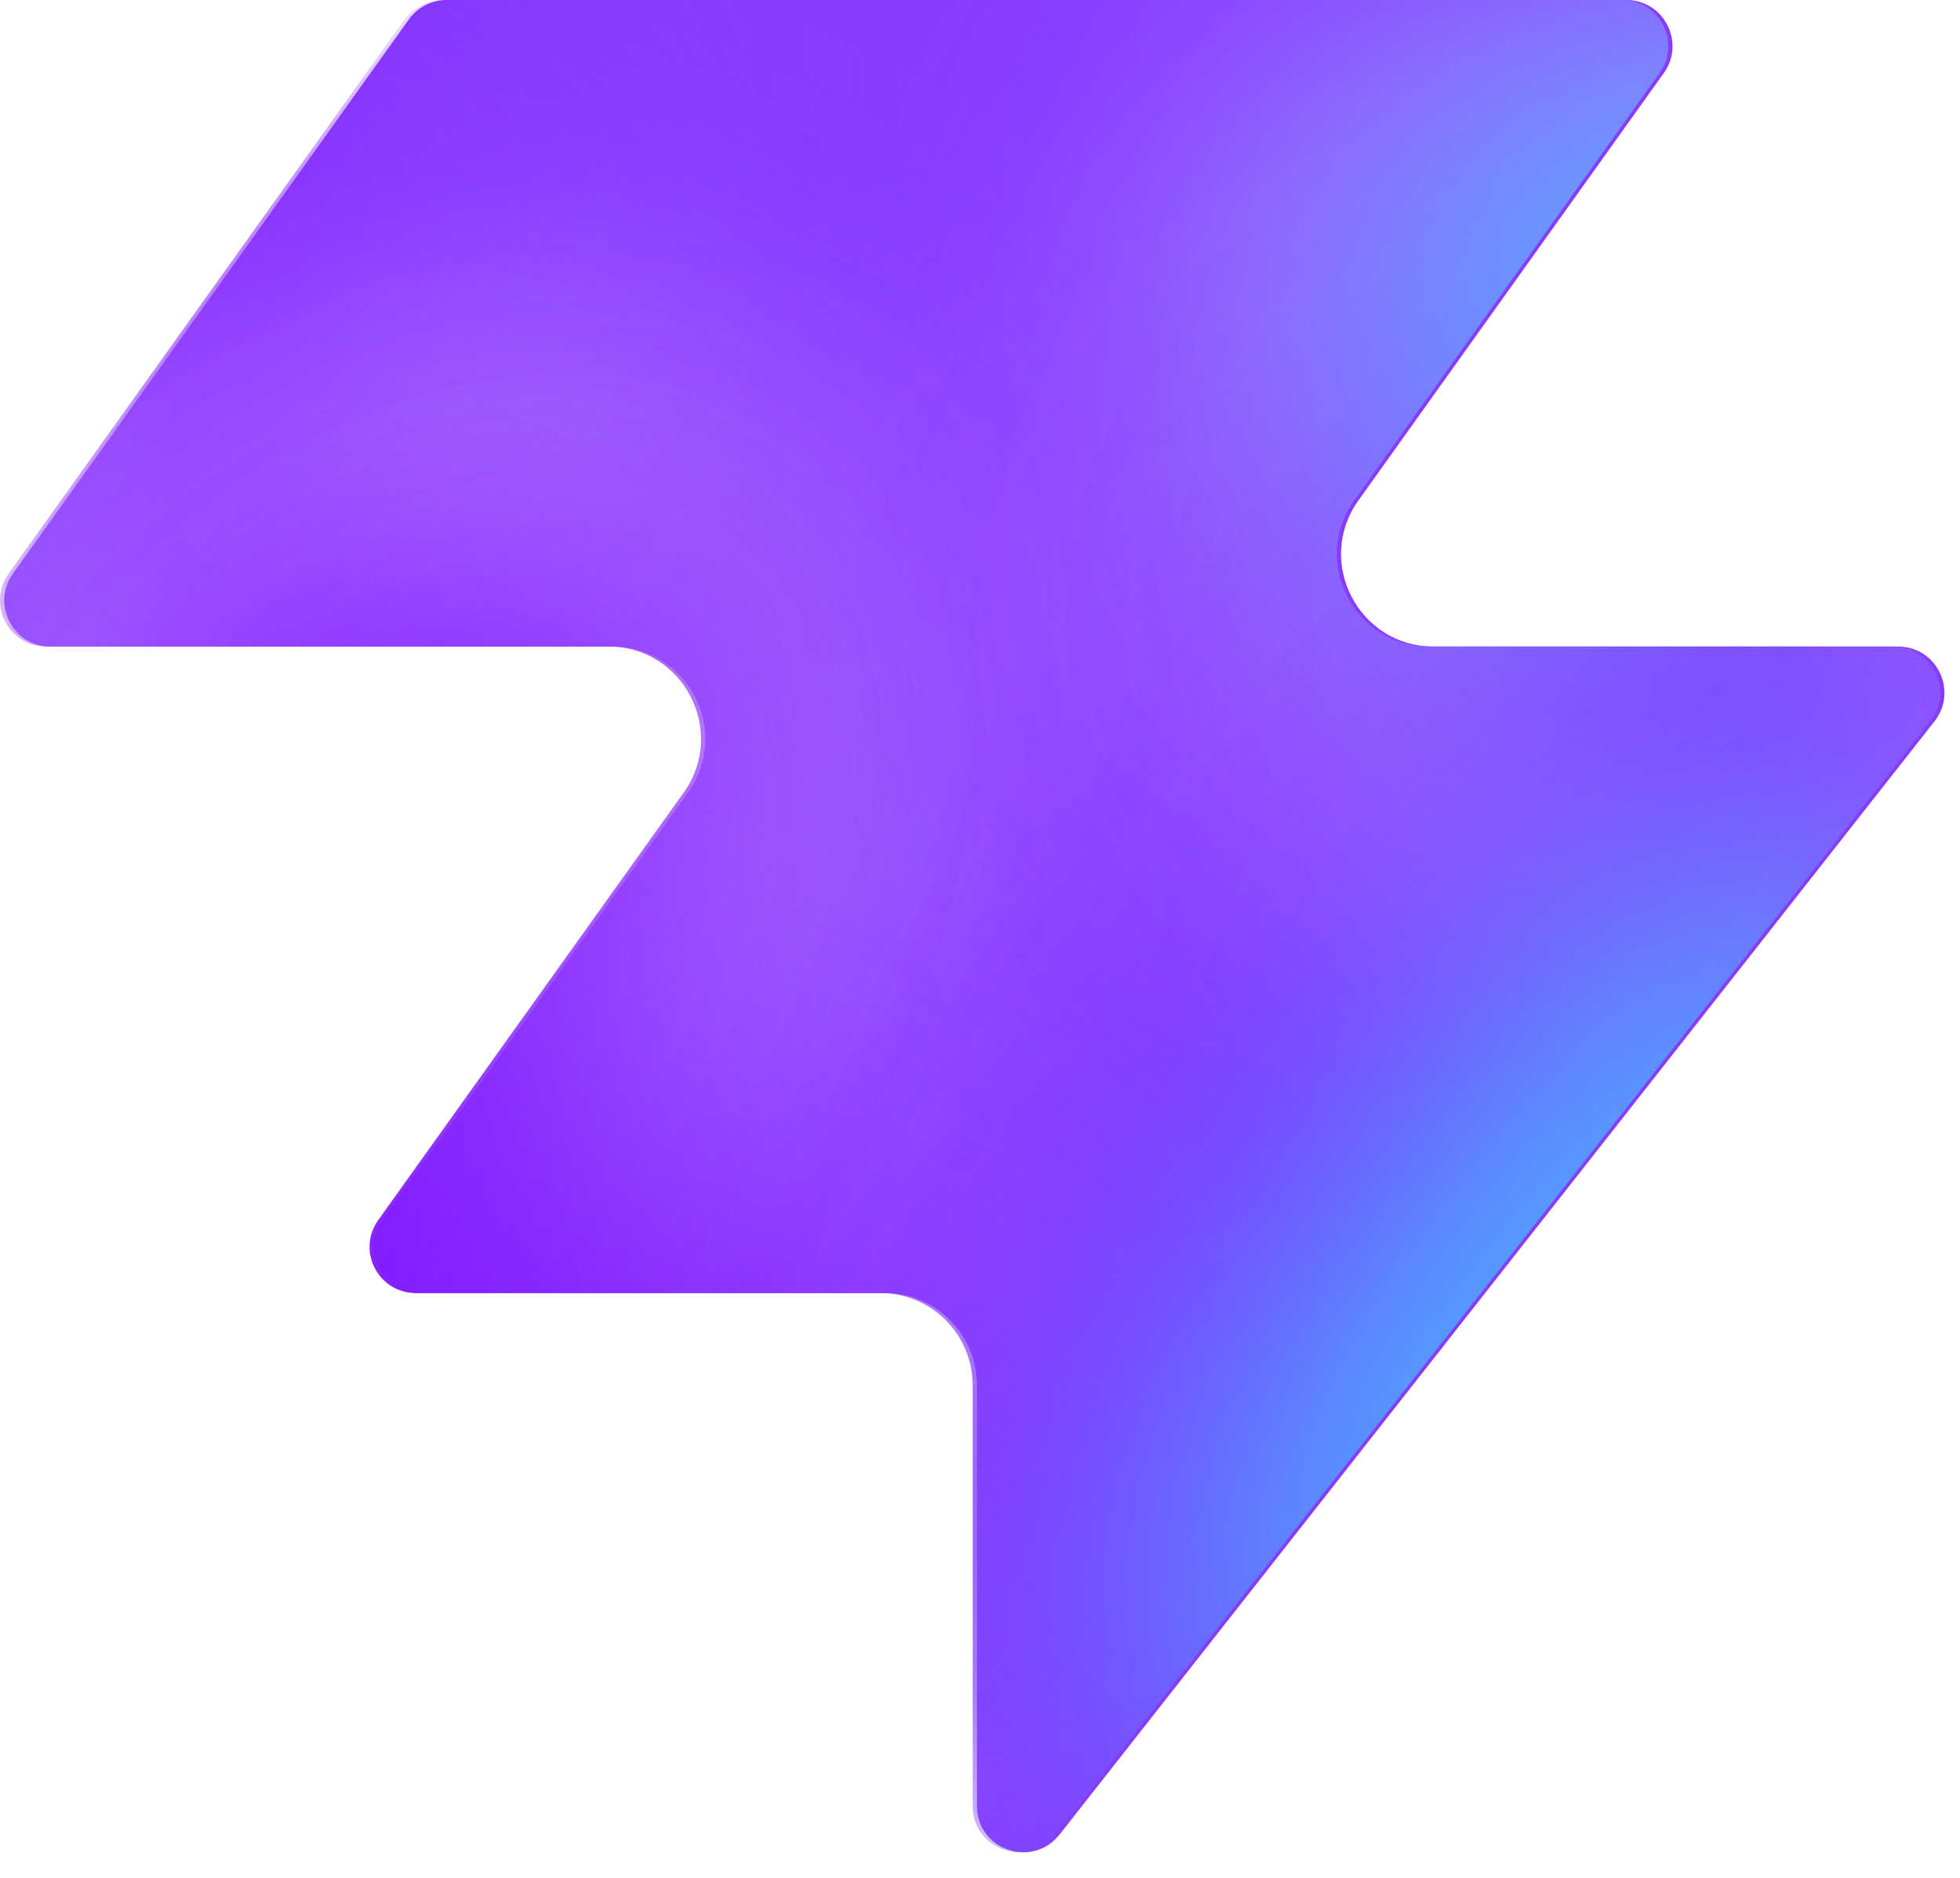
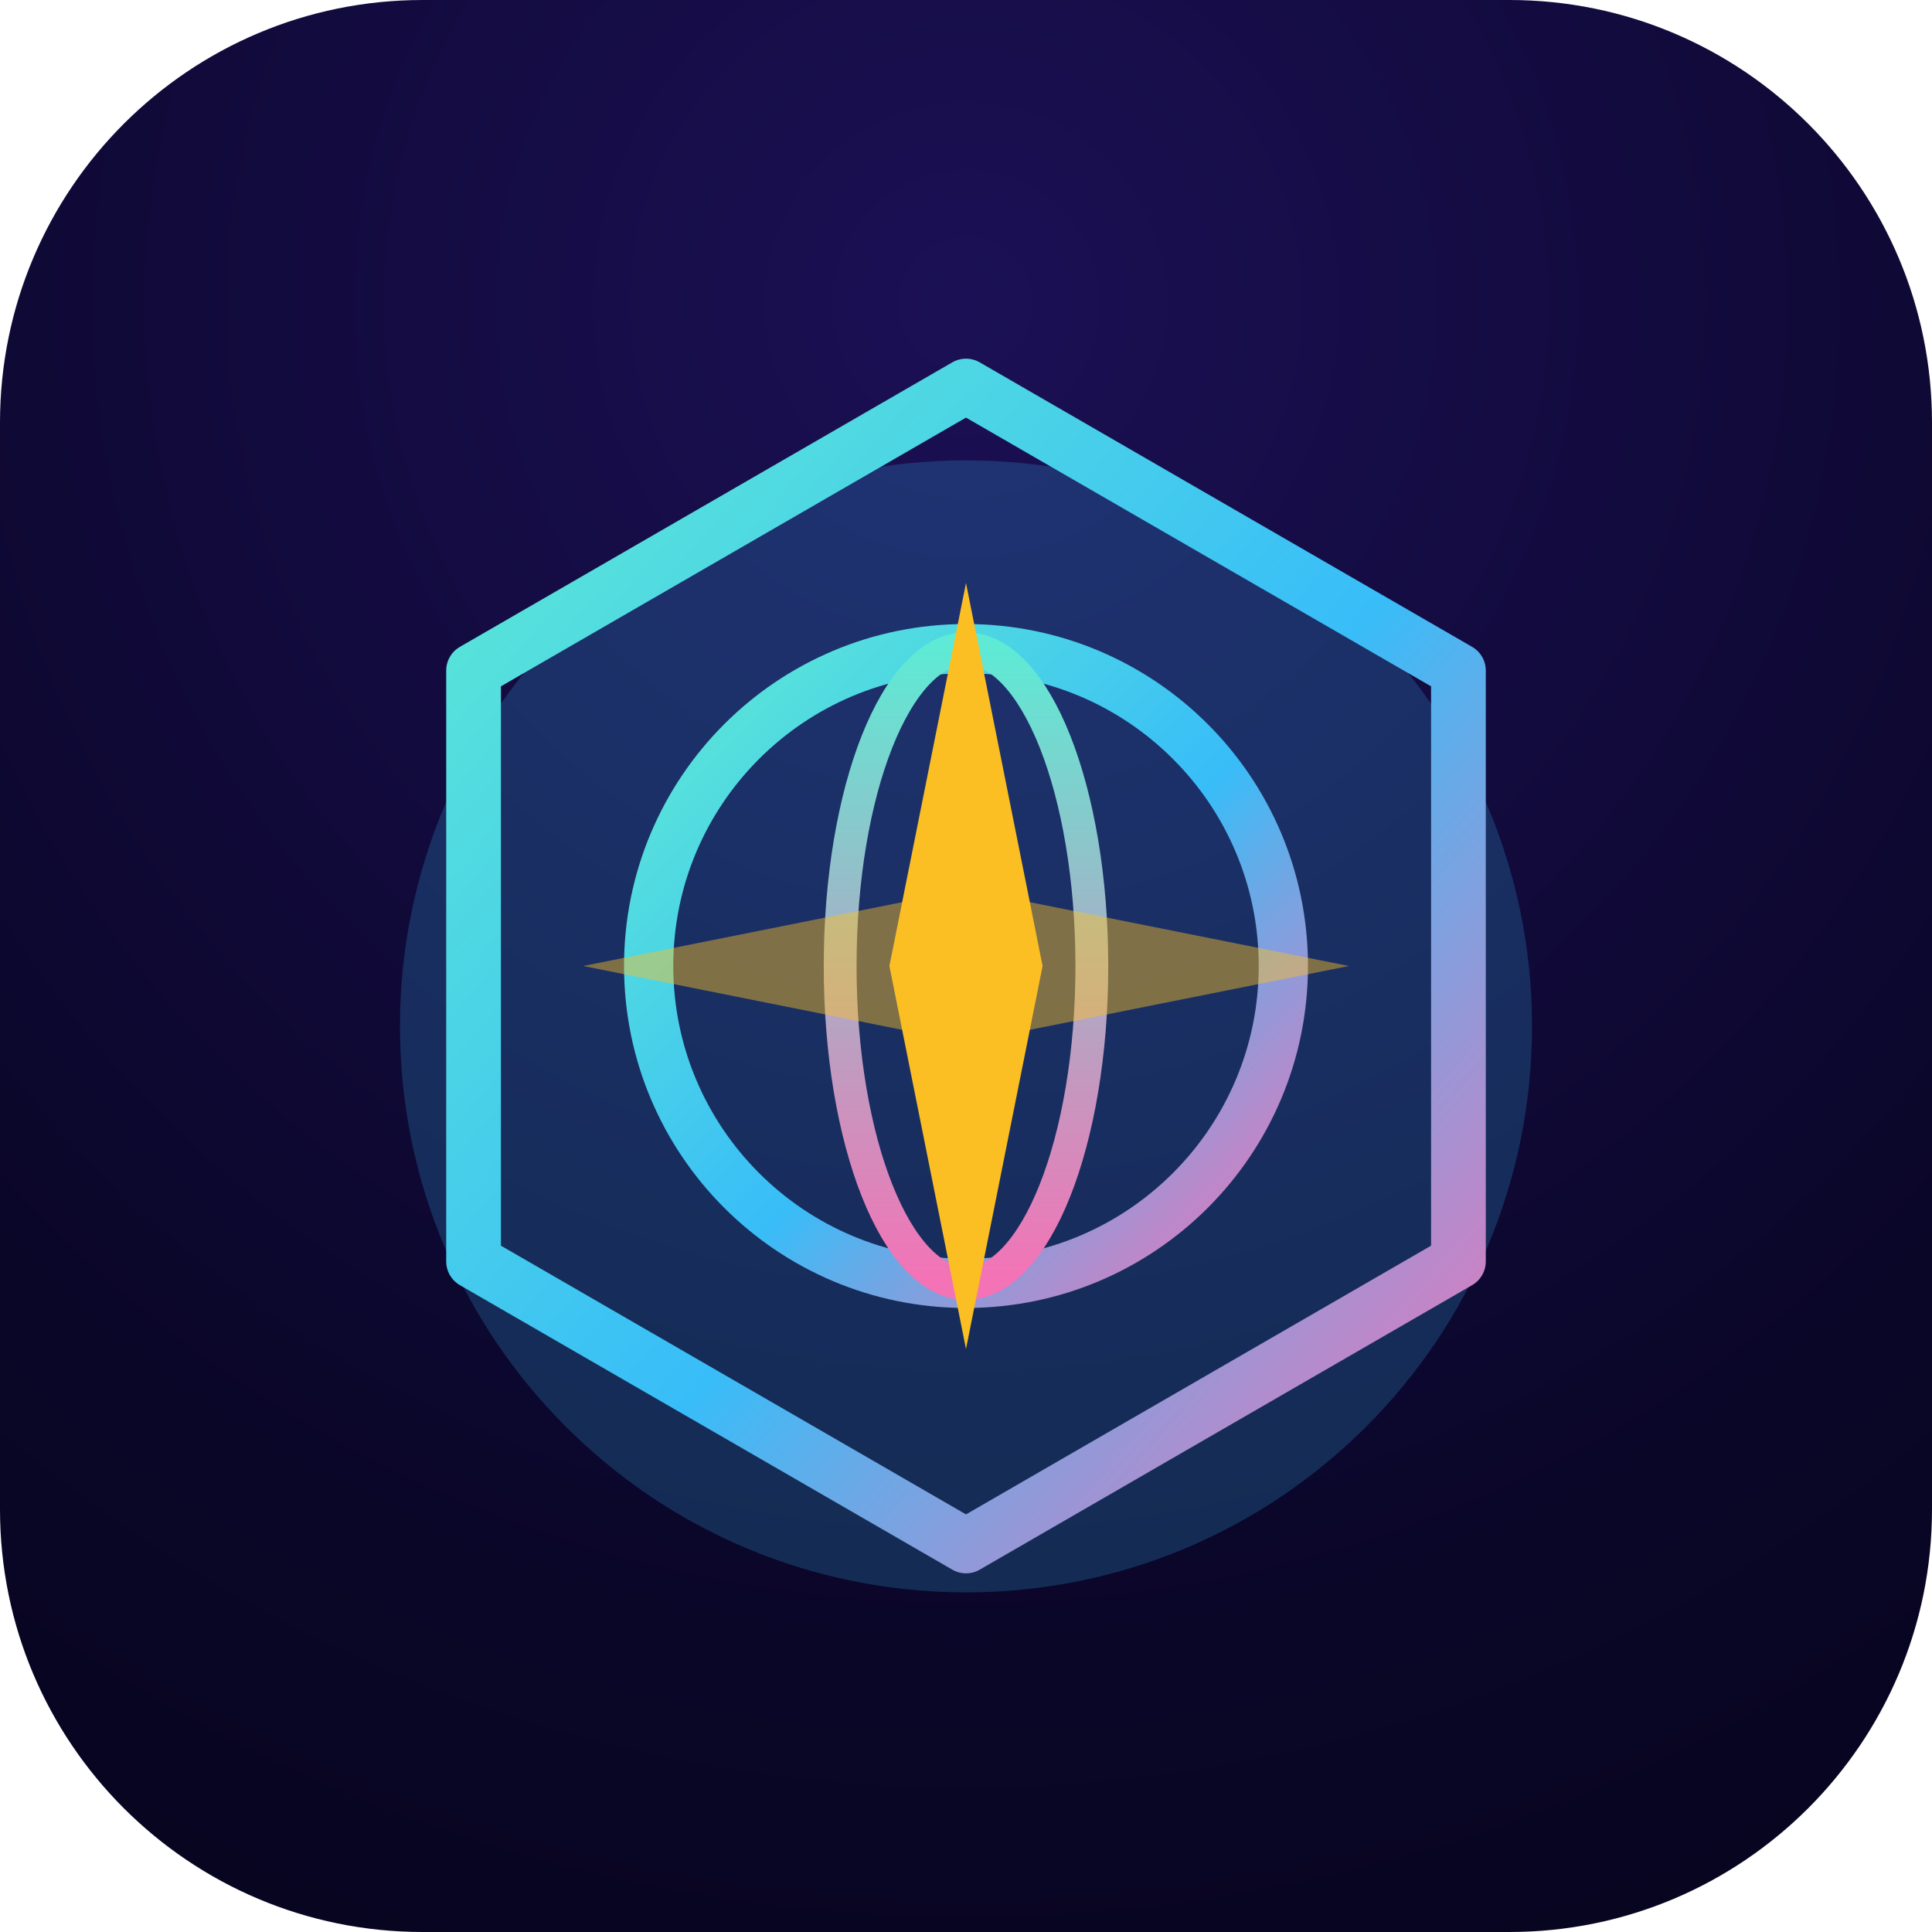
- <svg xmlns="http://www.w3.org/2000/svg" width="48" height="46" fill="none" viewBox="0 0 48 46">
-   <path fill="#863bff" d="M25.946 44.938c-.664.845-2.021.375-2.021-.698V33.937a2.26 2.26 0 0 0-2.262-2.262H10.287c-.92 0-1.456-1.04-.92-1.788l7.48-10.471c1.07-1.497 0-3.578-1.842-3.578H1.237c-.92 0-1.456-1.04-.92-1.788L10.013.474c.214-.297.556-.474.92-.474h28.894c.92 0 1.456 1.04.92 1.788l-7.48 10.471c-1.07 1.498 0 3.579 1.842 3.579h11.377c.943 0 1.473 1.088.89 1.83L25.947 44.94z" style="fill:#863bff;fill:color(display-p3 .525 .23 1);fill-opacity:1" />
-   <mask id="a" width="48" height="46" x="0" y="0" maskUnits="userSpaceOnUse" style="mask-type:alpha">
-     <path fill="#000" d="M25.842 44.938c-.664.844-2.021.375-2.021-.698V33.937a2.26 2.26 0 0 0-2.262-2.262H10.183c-.92 0-1.456-1.04-.92-1.788l7.48-10.471c1.07-1.498 0-3.579-1.842-3.579H1.133c-.92 0-1.456-1.04-.92-1.787L9.91.473c.214-.297.556-.474.92-.474h28.894c.92 0 1.456 1.04.92 1.788l-7.48 10.471c-1.07 1.498 0 3.578 1.842 3.578h11.377c.943 0 1.473 1.088.89 1.832L25.843 44.94z" style="fill:#000;fill-opacity:1" />
-   </mask>
-   <g mask="url(#a)">
-     <g filter="url(#b)">
-       <ellipse cx="5.508" cy="14.704" fill="#ede6ff" rx="5.508" ry="14.704" style="fill:#ede6ff;fill:color(display-p3 .927 .903 1);fill-opacity:1" transform="matrix(.00324 1 1 -.00324 -4.47 31.516)" />
-     </g>
-     <g filter="url(#c)">
-       <ellipse cx="10.399" cy="29.851" fill="#ede6ff" rx="10.399" ry="29.851" style="fill:#ede6ff;fill:color(display-p3 .927 .903 1);fill-opacity:1" transform="matrix(.00324 1 1 -.00324 -39.328 7.883)" />
-     </g>
-     <g filter="url(#d)">
-       <ellipse cx="5.508" cy="30.487" fill="#7e14ff" rx="5.508" ry="30.487" style="fill:#7e14ff;fill:color(display-p3 .492 .077 1);fill-opacity:1" transform="rotate(89.814 -25.913 -14.639)scale(1 -1)" />
-     </g>
-     <g filter="url(#e)">
-       <ellipse cx="5.508" cy="30.599" fill="#7e14ff" rx="5.508" ry="30.599" style="fill:#7e14ff;fill:color(display-p3 .492 .077 1);fill-opacity:1" transform="rotate(89.814 -32.644 -3.334)scale(1 -1)" />
-     </g>
-     <g filter="url(#f)">
-       <ellipse cx="5.508" cy="30.599" fill="#7e14ff" rx="5.508" ry="30.599" style="fill:#7e14ff;fill:color(display-p3 .492 .077 1);fill-opacity:1" transform="matrix(.00324 1 1 -.00324 -34.34 30.47)" />
-     </g>
-     <g filter="url(#g)">
-       <ellipse cx="14.072" cy="22.078" fill="#ede6ff" rx="14.072" ry="22.078" style="fill:#ede6ff;fill:color(display-p3 .927 .903 1);fill-opacity:1" transform="rotate(93.35 24.506 48.493)scale(-1 1)" />
-     </g>
-     <g filter="url(#h)">
-       <ellipse cx="3.47" cy="21.501" fill="#7e14ff" rx="3.47" ry="21.501" style="fill:#7e14ff;fill:color(display-p3 .492 .077 1);fill-opacity:1" transform="rotate(89.009 28.708 47.59)scale(-1 1)" />
-     </g>
-     <g filter="url(#i)">
-       <ellipse cx="3.47" cy="21.501" fill="#7e14ff" rx="3.47" ry="21.501" style="fill:#7e14ff;fill:color(display-p3 .492 .077 1);fill-opacity:1" transform="rotate(89.009 28.708 47.59)scale(-1 1)" />
-     </g>
-     <g filter="url(#j)">
-       <ellipse cx=".387" cy="8.972" fill="#7e14ff" rx="4.407" ry="29.108" style="fill:#7e14ff;fill:color(display-p3 .492 .077 1);fill-opacity:1" transform="rotate(39.51 .387 8.972)" />
-     </g>
-     <g filter="url(#k)">
-       <ellipse cx="47.523" cy="-6.092" fill="#7e14ff" rx="4.407" ry="29.108" style="fill:#7e14ff;fill:color(display-p3 .492 .077 1);fill-opacity:1" transform="rotate(37.892 47.523 -6.092)" />
-     </g>
-     <g filter="url(#l)">
-       <ellipse cx="41.412" cy="6.333" fill="#47bfff" rx="5.971" ry="9.665" style="fill:#47bfff;fill:color(display-p3 .28 .748 1);fill-opacity:1" transform="rotate(37.892 41.412 6.333)" />
-     </g>
-     <g filter="url(#m)">
-       <ellipse cx="-1.879" cy="38.332" fill="#7e14ff" rx="4.407" ry="29.108" style="fill:#7e14ff;fill:color(display-p3 .492 .077 1);fill-opacity:1" transform="rotate(37.892 -1.88 38.332)" />
-     </g>
-     <g filter="url(#n)">
-       <ellipse cx="-1.879" cy="38.332" fill="#7e14ff" rx="4.407" ry="29.108" style="fill:#7e14ff;fill:color(display-p3 .492 .077 1);fill-opacity:1" transform="rotate(37.892 -1.88 38.332)" />
-     </g>
-     <g filter="url(#o)">
-       <ellipse cx="35.651" cy="29.907" fill="#7e14ff" rx="4.407" ry="29.108" style="fill:#7e14ff;fill:color(display-p3 .492 .077 1);fill-opacity:1" transform="rotate(37.892 35.651 29.907)" />
-     </g>
-     <g filter="url(#p)">
-       <ellipse cx="38.418" cy="32.4" fill="#47bfff" rx="5.971" ry="15.297" style="fill:#47bfff;fill:color(display-p3 .28 .748 1);fill-opacity:1" transform="rotate(37.892 38.418 32.4)" />
-     </g>
+ <svg xmlns="http://www.w3.org/2000/svg" viewBox="0 0 512 512" width="512" height="512">
+   <defs>
+     <linearGradient id="holo" x1="0" y1="0" x2="1" y2="1">
+       <stop offset="0" stop-color="#5eead4" />
+       <stop offset="0.55" stop-color="#38bdf8" />
+       <stop offset="1" stop-color="#f472b6" />
+     </linearGradient>
+     <linearGradient id="holoV" x1="0" y1="0" x2="0" y2="1">
+       <stop offset="0" stop-color="#5eead4" />
+       <stop offset="1" stop-color="#f472b6" />
+     </linearGradient>
+     <radialGradient id="bg" cx="50%" cy="16%" r="115%">
+       <stop offset="0" stop-color="#1b1055" />
+       <stop offset="0.6" stop-color="#0a0628" />
+       <stop offset="1" stop-color="#050318" />
+     </radialGradient>
+   </defs>
+   <rect x="0" y="0" width="512" height="512" rx="112" fill="url(#bg)" />
+   <circle cx="256" cy="272" r="150" fill="#38bdf8" opacity="0.20" />
+   <g transform="translate(256 256) scale(2.9) translate(-60 -60)">
+     <polygon points="60,7 105,33 105,87 60,113 15,87 15,33" fill="none" stroke="url(#holo)" stroke-width="5" stroke-linejoin="round" />
+     <circle cx="60" cy="60" r="29" fill="none" stroke="url(#holo)" stroke-width="4.5" />
+     <ellipse cx="60" cy="60" rx="11.5" ry="29" fill="none" stroke="url(#holoV)" stroke-width="3" />
+     <line x1="31.5" y1="60" x2="88.5" y2="60" stroke="url(#holo)" stroke-width="3" />
+     <polygon points="60,25 67,60 60,95 53,60" fill="#fbbf24" />
+     <polygon points="25,60 60,53 95,60 60,67" fill="#fbbf24" opacity="0.45" />
  </g>
-   <defs>
-     <filter id="b" width="60.045" height="41.654" x="-19.77" y="16.149" color-interpolation-filters="sRGB" filterUnits="userSpaceOnUse">
-       <feFlood flood-opacity="0" result="BackgroundImageFix" />
-       <feBlend in="SourceGraphic" in2="BackgroundImageFix" result="shape" />
-       <feGaussianBlur result="effect1_foregroundBlur_2002_17158" stdDeviation="7.659" />
-     </filter>
-     <filter id="c" width="90.34" height="51.437" x="-54.613" y="-7.533" color-interpolation-filters="sRGB" filterUnits="userSpaceOnUse">
-       <feFlood flood-opacity="0" result="BackgroundImageFix" />
-       <feBlend in="SourceGraphic" in2="BackgroundImageFix" result="shape" />
-       <feGaussianBlur result="effect1_foregroundBlur_2002_17158" stdDeviation="7.659" />
-     </filter>
-     <filter id="d" width="79.355" height="29.4" x="-49.64" y="2.03" color-interpolation-filters="sRGB" filterUnits="userSpaceOnUse">
-       <feFlood flood-opacity="0" result="BackgroundImageFix" />
-       <feBlend in="SourceGraphic" in2="BackgroundImageFix" result="shape" />
-       <feGaussianBlur result="effect1_foregroundBlur_2002_17158" stdDeviation="4.596" />
-     </filter>
-     <filter id="e" width="79.579" height="29.4" x="-45.045" y="20.029" color-interpolation-filters="sRGB" filterUnits="userSpaceOnUse">
-       <feFlood flood-opacity="0" result="BackgroundImageFix" />
-       <feBlend in="SourceGraphic" in2="BackgroundImageFix" result="shape" />
-       <feGaussianBlur result="effect1_foregroundBlur_2002_17158" stdDeviation="4.596" />
-     </filter>
-     <filter id="f" width="79.579" height="29.4" x="-43.513" y="21.178" color-interpolation-filters="sRGB" filterUnits="userSpaceOnUse">
-       <feFlood flood-opacity="0" result="BackgroundImageFix" />
-       <feBlend in="SourceGraphic" in2="BackgroundImageFix" result="shape" />
-       <feGaussianBlur result="effect1_foregroundBlur_2002_17158" stdDeviation="4.596" />
-     </filter>
-     <filter id="g" width="74.749" height="58.852" x="15.756" y="-17.901" color-interpolation-filters="sRGB" filterUnits="userSpaceOnUse">
-       <feFlood flood-opacity="0" result="BackgroundImageFix" />
-       <feBlend in="SourceGraphic" in2="BackgroundImageFix" result="shape" />
-       <feGaussianBlur result="effect1_foregroundBlur_2002_17158" stdDeviation="7.659" />
-     </filter>
-     <filter id="h" width="61.377" height="25.362" x="23.548" y="2.284" color-interpolation-filters="sRGB" filterUnits="userSpaceOnUse">
-       <feFlood flood-opacity="0" result="BackgroundImageFix" />
-       <feBlend in="SourceGraphic" in2="BackgroundImageFix" result="shape" />
-       <feGaussianBlur result="effect1_foregroundBlur_2002_17158" stdDeviation="4.596" />
-     </filter>
-     <filter id="i" width="61.377" height="25.362" x="23.548" y="2.284" color-interpolation-filters="sRGB" filterUnits="userSpaceOnUse">
-       <feFlood flood-opacity="0" result="BackgroundImageFix" />
-       <feBlend in="SourceGraphic" in2="BackgroundImageFix" result="shape" />
-       <feGaussianBlur result="effect1_foregroundBlur_2002_17158" stdDeviation="4.596" />
-     </filter>
-     <filter id="j" width="56.045" height="63.649" x="-27.636" y="-22.853" color-interpolation-filters="sRGB" filterUnits="userSpaceOnUse">
-       <feFlood flood-opacity="0" result="BackgroundImageFix" />
-       <feBlend in="SourceGraphic" in2="BackgroundImageFix" result="shape" />
-       <feGaussianBlur result="effect1_foregroundBlur_2002_17158" stdDeviation="4.596" />
-     </filter>
-     <filter id="k" width="54.814" height="64.646" x="20.116" y="-38.415" color-interpolation-filters="sRGB" filterUnits="userSpaceOnUse">
-       <feFlood flood-opacity="0" result="BackgroundImageFix" />
-       <feBlend in="SourceGraphic" in2="BackgroundImageFix" result="shape" />
-       <feGaussianBlur result="effect1_foregroundBlur_2002_17158" stdDeviation="4.596" />
-     </filter>
-     <filter id="l" width="33.541" height="35.313" x="24.641" y="-11.323" color-interpolation-filters="sRGB" filterUnits="userSpaceOnUse">
-       <feFlood flood-opacity="0" result="BackgroundImageFix" />
-       <feBlend in="SourceGraphic" in2="BackgroundImageFix" result="shape" />
-       <feGaussianBlur result="effect1_foregroundBlur_2002_17158" stdDeviation="4.596" />
-     </filter>
-     <filter id="m" width="54.814" height="64.646" x="-29.286" y="6.009" color-interpolation-filters="sRGB" filterUnits="userSpaceOnUse">
-       <feFlood flood-opacity="0" result="BackgroundImageFix" />
-       <feBlend in="SourceGraphic" in2="BackgroundImageFix" result="shape" />
-       <feGaussianBlur result="effect1_foregroundBlur_2002_17158" stdDeviation="4.596" />
-     </filter>
-     <filter id="n" width="54.814" height="64.646" x="-29.286" y="6.009" color-interpolation-filters="sRGB" filterUnits="userSpaceOnUse">
-       <feFlood flood-opacity="0" result="BackgroundImageFix" />
-       <feBlend in="SourceGraphic" in2="BackgroundImageFix" result="shape" />
-       <feGaussianBlur result="effect1_foregroundBlur_2002_17158" stdDeviation="4.596" />
-     </filter>
-     <filter id="o" width="54.814" height="64.646" x="8.244" y="-2.416" color-interpolation-filters="sRGB" filterUnits="userSpaceOnUse">
-       <feFlood flood-opacity="0" result="BackgroundImageFix" />
-       <feBlend in="SourceGraphic" in2="BackgroundImageFix" result="shape" />
-       <feGaussianBlur result="effect1_foregroundBlur_2002_17158" stdDeviation="4.596" />
-     </filter>
-     <filter id="p" width="39.409" height="43.623" x="18.713" y="10.588" color-interpolation-filters="sRGB" filterUnits="userSpaceOnUse">
-       <feFlood flood-opacity="0" result="BackgroundImageFix" />
-       <feBlend in="SourceGraphic" in2="BackgroundImageFix" result="shape" />
-       <feGaussianBlur result="effect1_foregroundBlur_2002_17158" stdDeviation="4.596" />
-     </filter>
-   </defs>
</svg>
